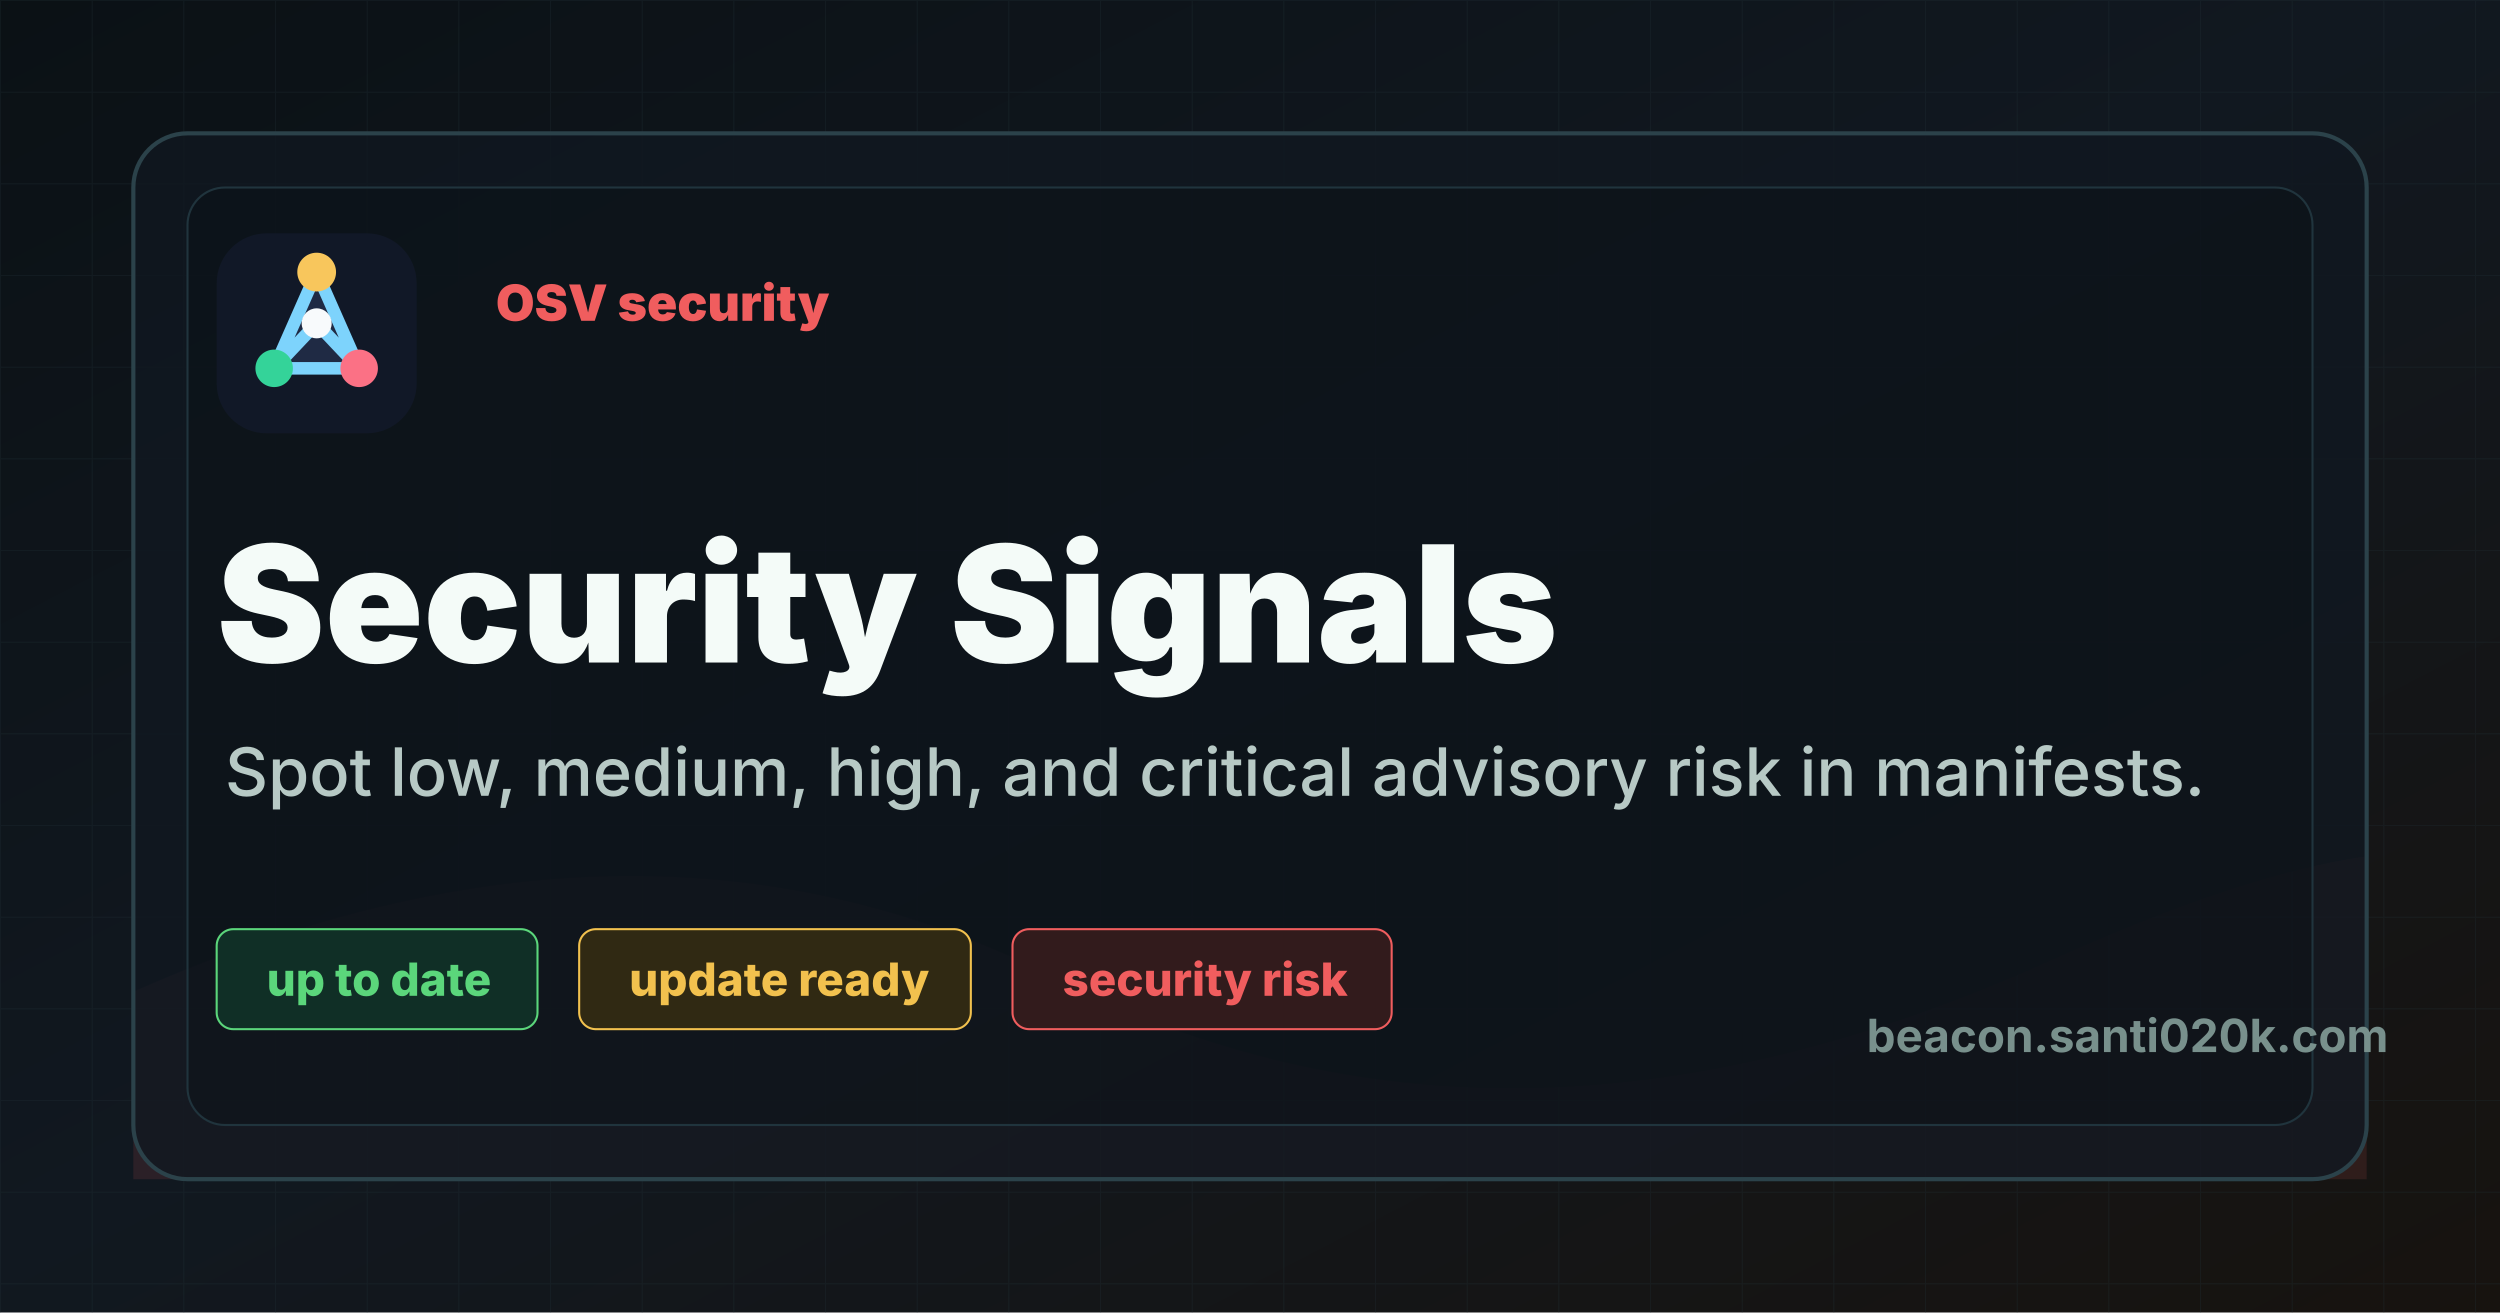
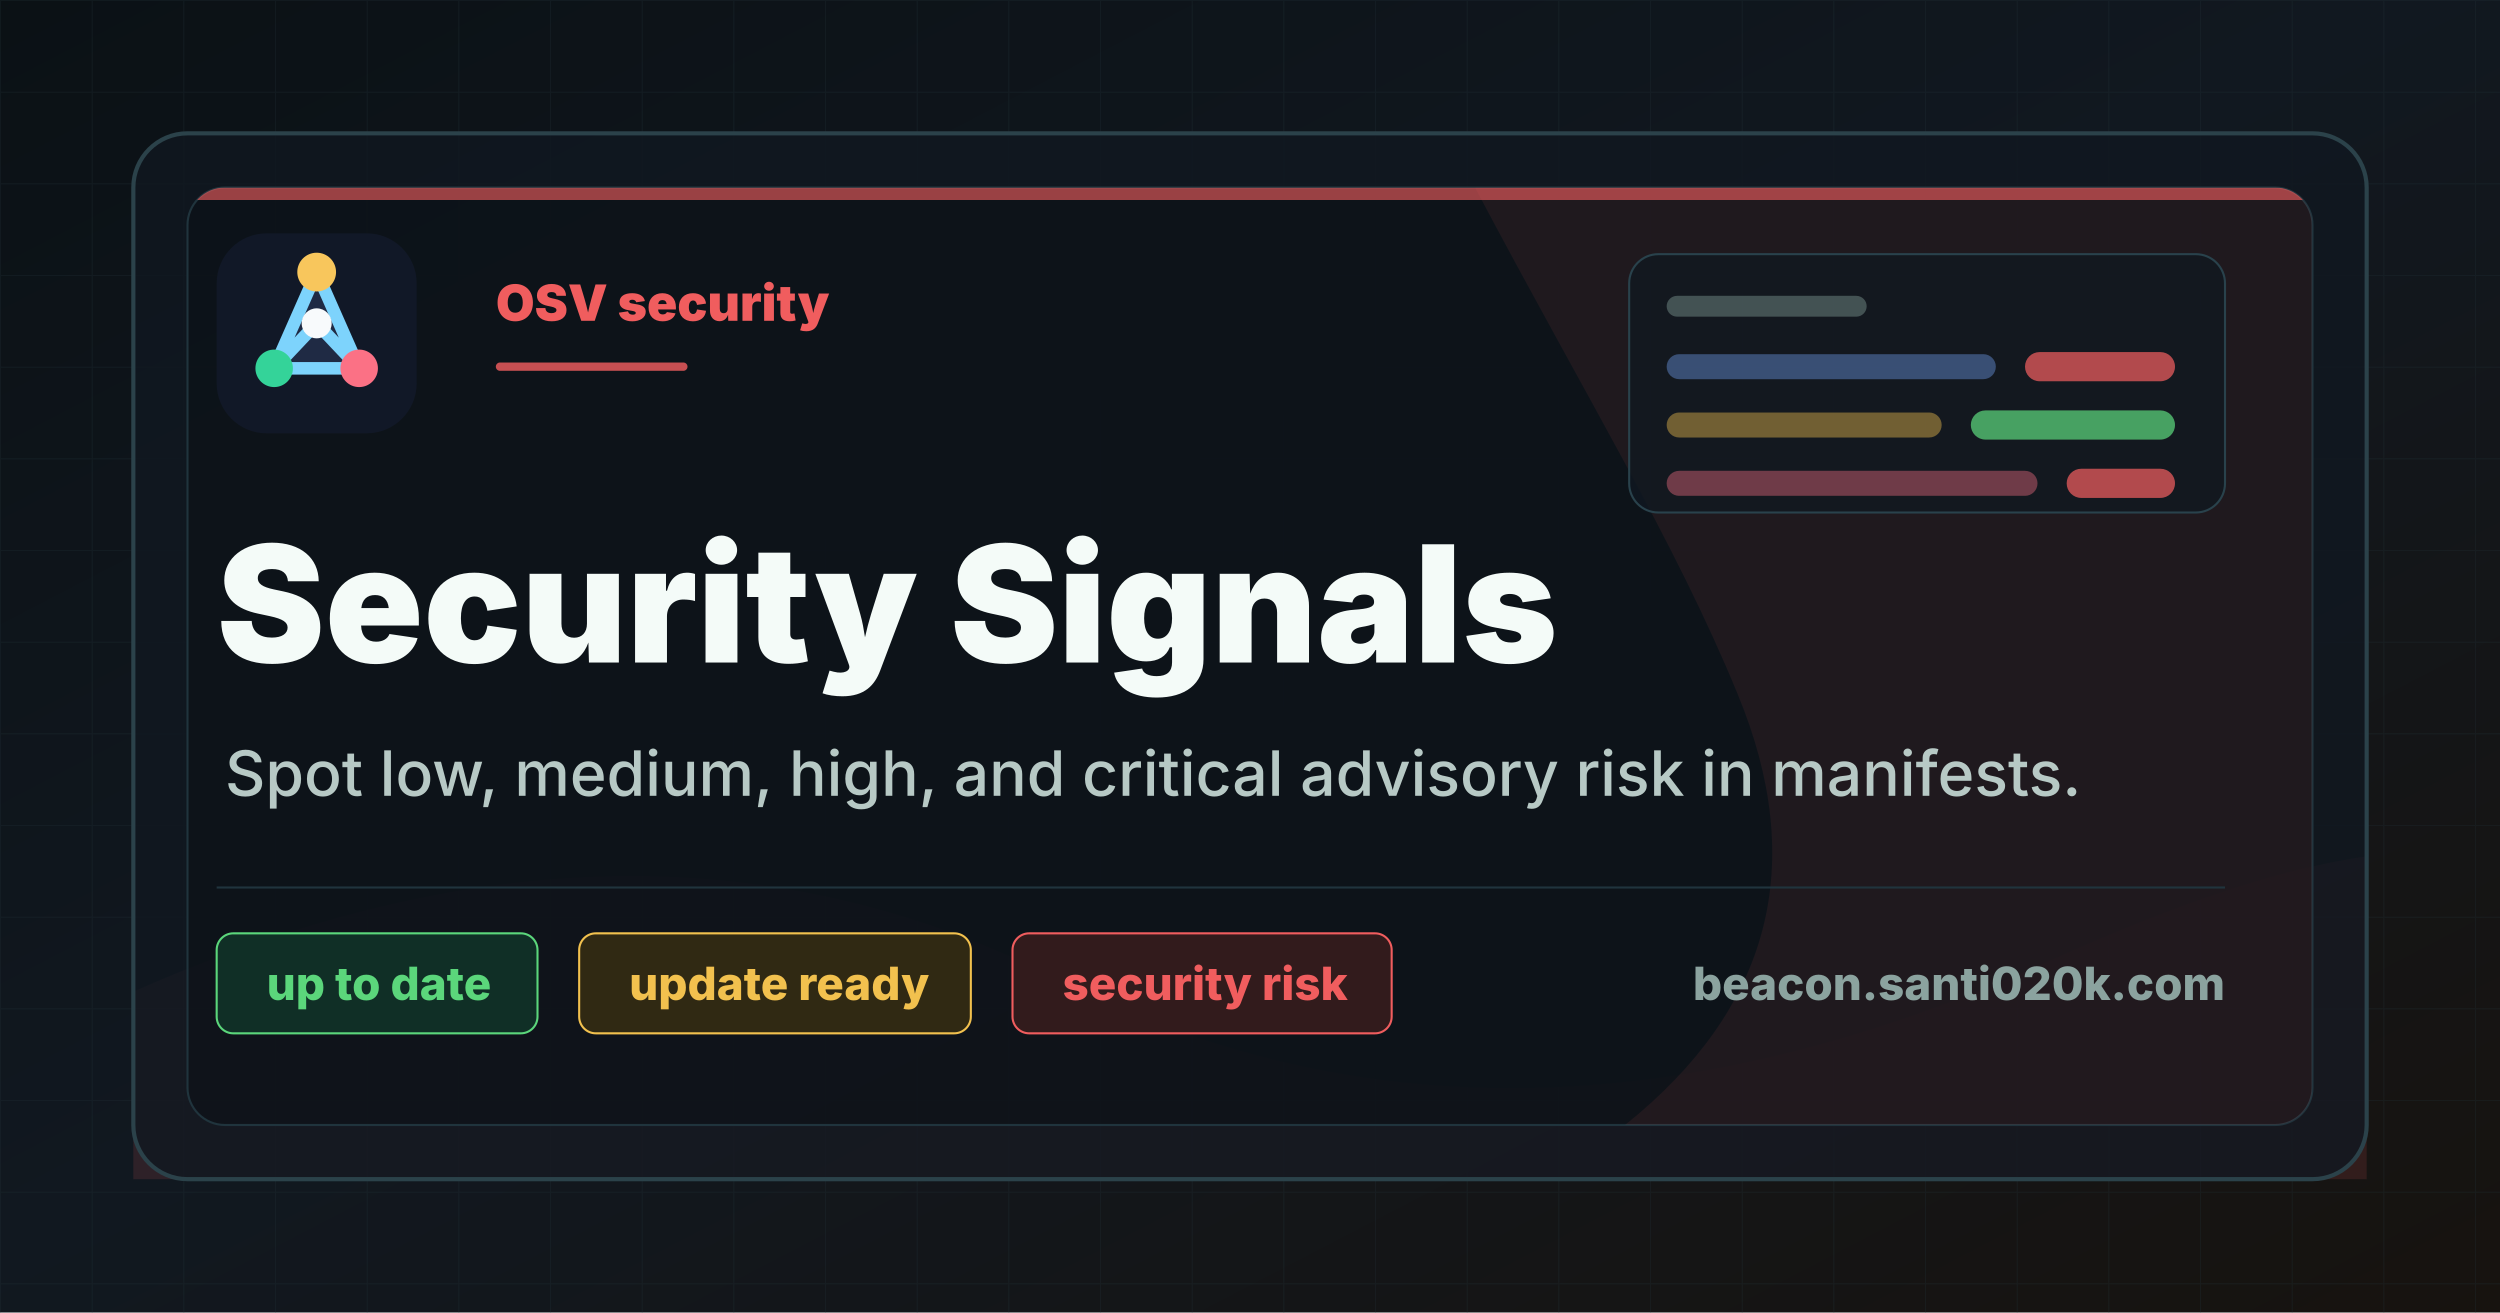
<svg xmlns="http://www.w3.org/2000/svg" viewBox="0 0 1200 630" role="img" aria-label="Security Signals social card">
  <defs>
    <linearGradient id="bg" x1="0" x2="1" y1="0" y2="1">
      <stop offset="0" stop-color="#0b1115" />
      <stop offset="0.48" stop-color="#111820" />
      <stop offset="1" stop-color="#17130f" />
    </linearGradient>
    <pattern id="grid" width="44" height="44" patternUnits="userSpaceOnUse">
      <path d="M44 0H0v44" fill="none" stroke="#24343b" stroke-opacity="0.55" />
    </pattern>
+     <clipPath id="inner-panel">
+       <rect x="90" y="90" width="1020" height="450" rx="18" />
+     </clipPath>
  </defs>
  <rect width="1200" height="630" fill="url(#bg)" />
  <rect width="1200" height="630" fill="url(#grid)" opacity="0.48" />
-   <path d="M64 476c162-72 310-74 444-6 142 72 300 70 474-8 62-28 112-45 154-51v155H64Z" fill="#f05d5e" opacity="0.12" />
+   <path d="M64 476c162-72 310-74 444-6 142 72 300 70 474-8 62-28 112-45 154-51v155H64Z" fill="#f05d5e" opacity="0.13" />
  <rect x="64" y="64" width="1072" height="502" rx="26" fill="#101820" fill-opacity="0.82" stroke="#2b424a" stroke-width="2" />
-   <rect x="90" y="90" width="1020" height="450" rx="18" fill="#0b1115" fill-opacity="0.44" stroke="#20343d" />
-   <g transform="translate(104 112) scale(3)">
-     <rect width="32" height="32" rx="8" fill="#111827" />
-     <path d="M16 6.2 9.2 21.6h13.6L16 6.2Z" fill="#1f2a44" />
-     <path d="M16 6.2 9.2 21.6M16 6.2l6.8 15.4M9.2 21.6h13.6M16 14.4l-6.8 7.2M16 14.4l6.8 7.2" fill="none" stroke="#7dd3fc" stroke-linecap="round" stroke-linejoin="round" stroke-width="2" />
-     <circle cx="16" cy="6.2" r="3.1" fill="#f8c65c" />
-     <circle cx="16" cy="14.4" r="2.4" fill="#f8fafc" />
-     <circle cx="9.2" cy="21.6" r="3" fill="#34d399" />
-     <circle cx="22.8" cy="21.6" r="3" fill="#fb7185" />
+   <rect x="90" y="90" width="1020" height="450" rx="18" fill="#0b1115" fill-opacity="0.58" stroke="#20343d" />
+   <g clip-path="url(#inner-panel)">
+     <path d="M90 90h1020v6H90Z" fill="#f05d5e" opacity="0.62" />
+     <path d="M708 90h402v450H780c70-56 88-125 54-207-30-73-72-141-126-243Z" fill="#f05d5e" opacity="0.08" />
+     <g transform="translate(782 122)">
+       <rect width="286" height="124" rx="14" fill="#101820" fill-opacity="0.82" stroke="#29424c" />
+       <rect x="18" y="20" width="96" height="10" rx="5" fill="#78908c" opacity="0.48" />
+       <rect x="18" y="48" width="158" height="12" rx="6" fill="#75a7ff" opacity="0.38" />
+       <rect x="190" y="47" width="72" height="14" rx="7" fill="#f05d5e" opacity="0.72" />
+       <rect x="18" y="76" width="132" height="12" rx="6" fill="#f2c14e" opacity="0.42" />
+       <rect x="164" y="75" width="98" height="14" rx="7" fill="#5bd67b" opacity="0.72" />
+       <rect x="18" y="104" width="178" height="12" rx="6" fill="#fb7185" opacity="0.4" />
+       <rect x="210" y="103" width="52" height="14" rx="7" fill="#f05d5e" opacity="0.72" />
+     </g>
+     <g transform="translate(104 112) scale(3)">
+       <rect width="32" height="32" rx="8" fill="#111827" />
+       <path d="M16 6.2 9.2 21.6h13.6L16 6.2Z" fill="#1f2a44" />
+       <path d="M16 6.2 9.2 21.6M16 6.2l6.8 15.4M9.2 21.6h13.6M16 14.4l-6.8 7.2M16 14.4l6.8 7.2" fill="none" stroke="#7dd3fc" stroke-linecap="round" stroke-linejoin="round" stroke-width="2" />
+       <circle cx="16" cy="6.2" r="3.1" fill="#f8c65c" />
+       <circle cx="16" cy="14.4" r="2.4" fill="#f8fafc" />
+       <circle cx="9.2" cy="21.6" r="3" fill="#34d399" />
+       <circle cx="22.8" cy="21.6" r="3" fill="#fb7185" />
+     </g>
+     <text x="238" y="154" fill="#f05d5e" font-family="Inter, Arial, sans-serif" font-size="24" font-weight="850" letter-spacing="0">OSV security</text>
+     <rect x="238" y="174" width="92" height="4" rx="2" fill="#f05d5e" opacity="0.82" />
+     <text x="104" y="318" fill="#f4fbf8" font-family="Inter, Arial, sans-serif" font-size="78" font-weight="850" letter-spacing="0">Security Signals</text>
+     <text x="108" y="382" fill="#b7c9c5" font-family="Inter, Arial, sans-serif" font-size="30" font-weight="500" letter-spacing="0">Spot low, medium, high, and critical advisory risk in manifests.</text>
+     <path d="M104 426H1068" stroke="#20343d" stroke-width="1" />
+     <g font-family="Inter, Arial, sans-serif" font-size="22" font-weight="800" letter-spacing="0">
+       <rect x="104" y="448" width="154" height="48" rx="8" fill="#102f26" stroke="#5bd67b" />
+       <text x="128" y="480" fill="#5bd67b">up to date</text>
+       <rect x="278" y="448" width="188" height="48" rx="8" fill="#302913" stroke="#f2c14e" />
+       <text x="302" y="480" fill="#f2c14e">update ready</text>
+       <rect x="486" y="448" width="182" height="48" rx="8" fill="#321b1c" stroke="#f05d5e" />
+       <text x="510" y="480" fill="#f05d5e">security risk</text>
+     </g>
+     <text x="1068" y="480" text-anchor="end" fill="#8ba39f" font-family="Inter, Arial, sans-serif" font-size="22" font-weight="800" letter-spacing="0">beacon.santi020k.com</text>
  </g>
-   <text x="238" y="154" fill="#f05d5e" font-family="Inter, Arial, sans-serif" font-size="24" font-weight="850" letter-spacing="0">OSV security</text>
-   <text x="104" y="318" fill="#f4fbf8" font-family="Inter, Arial, sans-serif" font-size="78" font-weight="850" letter-spacing="0">Security Signals</text>
-   <text x="108" y="382" fill="#b7c9c5" font-family="Inter, Arial, sans-serif" font-size="32" font-weight="500" letter-spacing="0">Spot low, medium, high, and critical advisory risk in manifests.</text>
-   <g font-family="Inter, Arial, sans-serif" font-size="22" font-weight="800" letter-spacing="0">
-     <rect x="104" y="446" width="154" height="48" rx="8" fill="#102f26" stroke="#5bd67b" />
-     <text x="128" y="478" fill="#5bd67b">up to date</text>
-     <rect x="278" y="446" width="188" height="48" rx="8" fill="#302913" stroke="#f2c14e" />
-     <text x="302" y="478" fill="#f2c14e">update ready</text>
-     <rect x="486" y="446" width="182" height="48" rx="8" fill="#321b1c" stroke="#f05d5e" />
-     <text x="510" y="478" fill="#f05d5e">security risk</text>
-   </g>
-   <text x="896" y="505" fill="#78908c" font-family="Inter, Arial, sans-serif" font-size="22" font-weight="700" letter-spacing="0">beacon.santi020k.com</text>
</svg>
